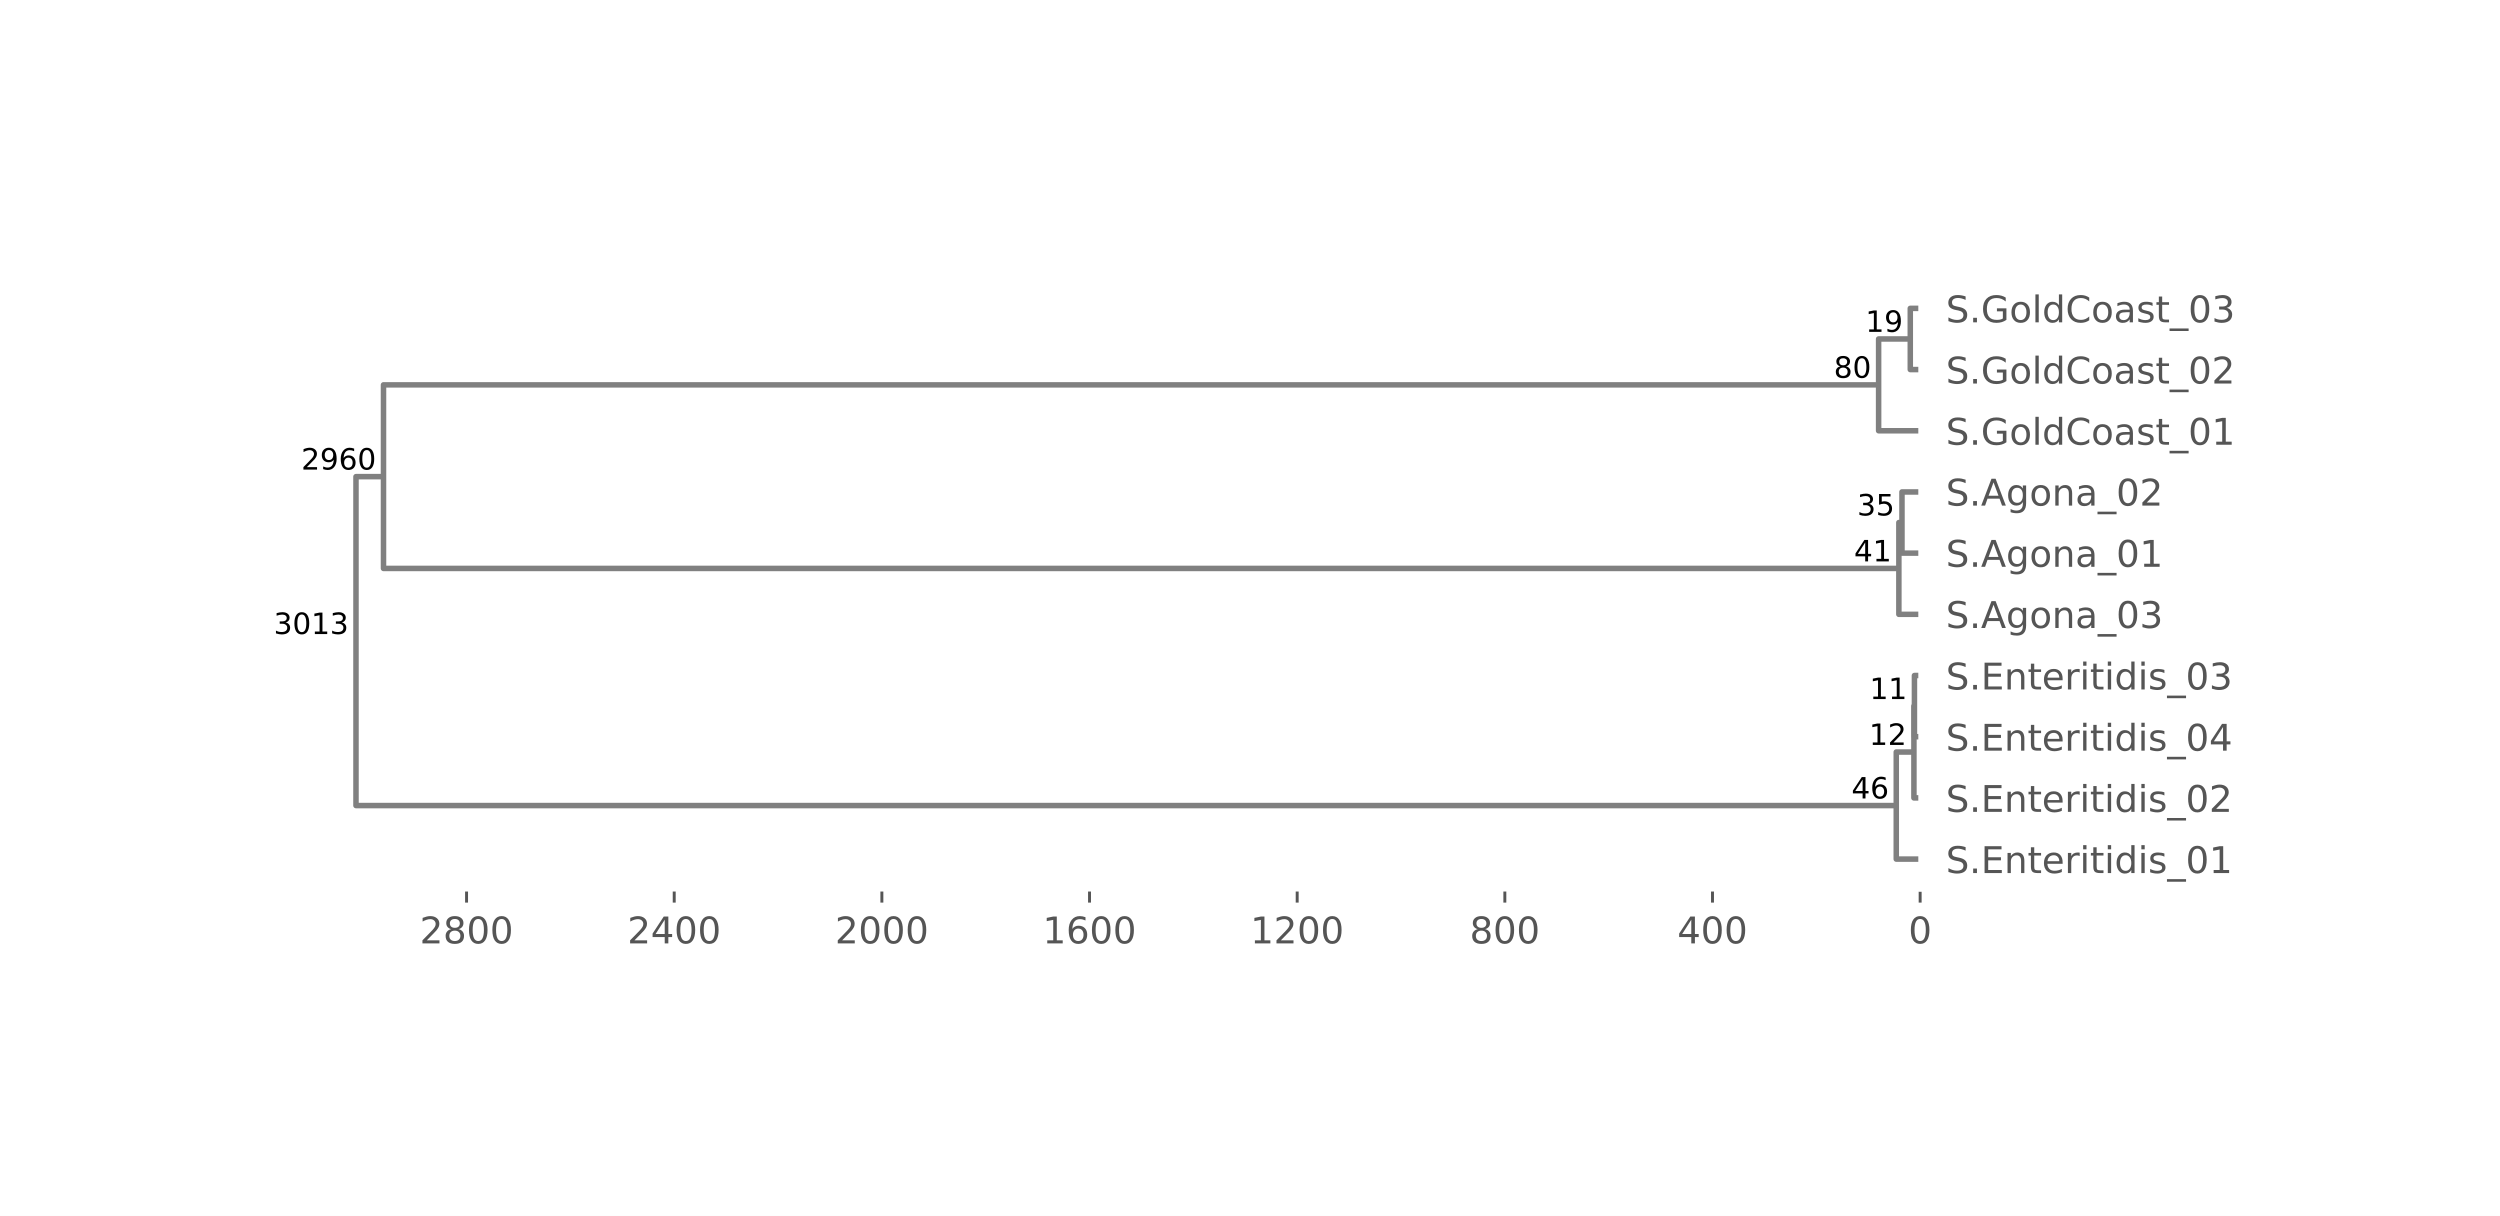
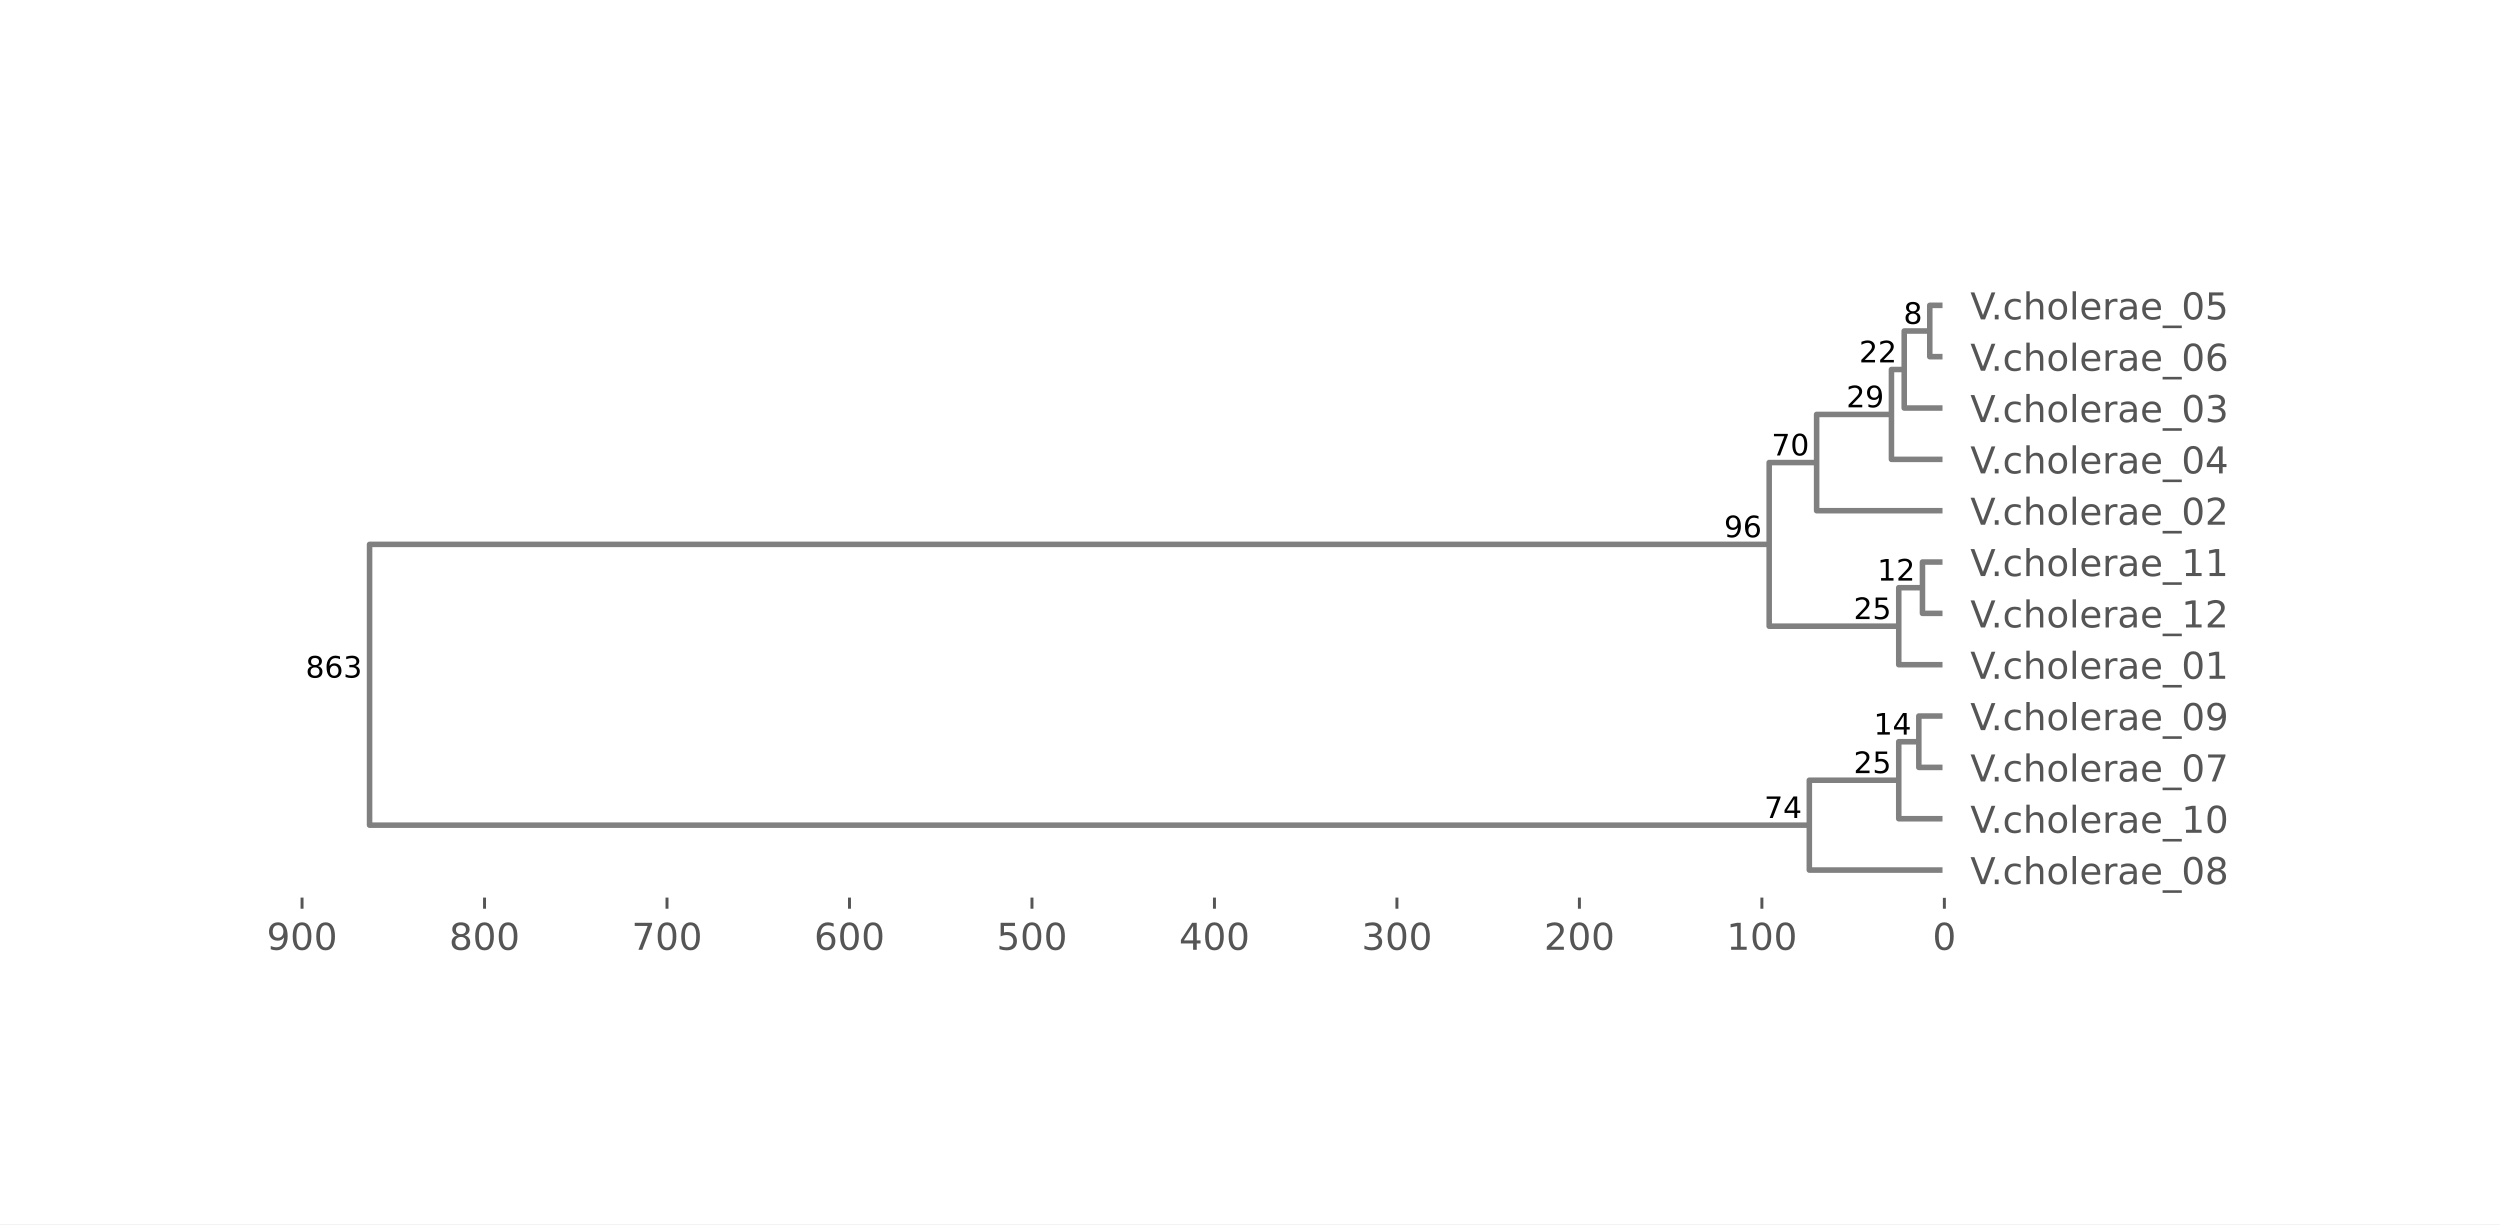
- <svg xmlns="http://www.w3.org/2000/svg" xmlns:xlink="http://www.w3.org/1999/xlink" height="330.498pt" version="1.1" viewBox="0 0 679.505 330.498" width="679.505pt">
+ <svg xmlns="http://www.w3.org/2000/svg" xmlns:xlink="http://www.w3.org/1999/xlink" height="330.498pt" version="1.1" viewBox="0 0 674.917 330.498" width="674.917pt">
  <defs>
    <style type="text/css">
*{stroke-linecap:butt;stroke-linejoin:round;}
  </style>
  </defs>
  <g id="figure_1">
    <g id="patch_1">
-       <path d="M 0 330.498  L 679.505 330.498  L 679.505 -0  L 0 -0  z " style="fill:#ffffff;" />
+       <path d="M 0 330.498  L 674.917 330.498  L 674.917 -0  L 0 -0  z " style="fill:#ffffff;" />
    </g>
    <g id="axes_1">
      <g id="patch_2">
-         <path d="M 75.5 241.82  L 521.9 241.82  L 521.9 75.5  L 75.5 75.5  z " style="fill:none;" />
+         <path d="M 78.514 241.82  L 524.914 241.82  L 524.914 75.5  L 78.514 75.5  z " style="fill:none;" />
      </g>
      <g id="matplotlib.axis_1">
        <g id="xtick_1">
          <g id="line2d_1">
            <defs>
-               <path d="M 0 0  L 0 3.5  " id="mb11a13e4ce" style="stroke:#555555;stroke-width:0.8;" />
+               <path d="M 0 0  L 0 3.5  " id="m0c9854221b" style="stroke:#555555;stroke-width:0.8;" />
            </defs>
            <g>
-               <use style="fill:#555555;stroke:#555555;stroke-width:0.8;" x="521.9" xlink:href="#mb11a13e4ce" y="241.82" />
+               <use style="fill:#555555;stroke:#555555;stroke-width:0.8;" x="524.914" xlink:href="#m0c9854221b" y="241.82" />
            </g>
          </g>
          <g id="text_1">
-             <text style="fill:#555555;font-family:DejaVu Sans;font-size:10px;font-style:normal;font-weight:normal;text-anchor:middle;" transform="rotate(-0, 521.9, 256.4184)" x="521.9" y="256.418">0</text>
+             <text style="fill:#555555;font-family:DejaVu Sans;font-size:10px;font-style:normal;font-weight:normal;text-anchor:middle;" transform="rotate(-0, 524.9141, 256.4184)" x="524.914" y="256.418">0</text>
          </g>
        </g>
        <g id="xtick_2">
          <g id="line2d_2">
            <g>
-               <use style="fill:#555555;stroke:#555555;stroke-width:0.8;" x="465.459" xlink:href="#mb11a13e4ce" y="241.82" />
+               <use style="fill:#555555;stroke:#555555;stroke-width:0.8;" x="475.651" xlink:href="#m0c9854221b" y="241.82" />
            </g>
          </g>
          <g id="text_2">
-             <text style="fill:#555555;font-family:DejaVu Sans;font-size:10px;font-style:normal;font-weight:normal;text-anchor:middle;" transform="rotate(-0, 465.4589, 256.4184)" x="465.459" y="256.418">400</text>
+             <text style="fill:#555555;font-family:DejaVu Sans;font-size:10px;font-style:normal;font-weight:normal;text-anchor:middle;" transform="rotate(-0, 475.6507, 256.4184)" x="475.651" y="256.418">100</text>
          </g>
        </g>
        <g id="xtick_3">
          <g id="line2d_3">
            <g>
-               <use style="fill:#555555;stroke:#555555;stroke-width:0.8;" x="409.018" xlink:href="#mb11a13e4ce" y="241.82" />
+               <use style="fill:#555555;stroke:#555555;stroke-width:0.8;" x="426.387" xlink:href="#m0c9854221b" y="241.82" />
            </g>
          </g>
          <g id="text_3">
-             <text style="fill:#555555;font-family:DejaVu Sans;font-size:10px;font-style:normal;font-weight:normal;text-anchor:middle;" transform="rotate(-0, 409.0177, 256.4184)" x="409.018" y="256.418">800</text>
+             <text style="fill:#555555;font-family:DejaVu Sans;font-size:10px;font-style:normal;font-weight:normal;text-anchor:middle;" transform="rotate(-0, 426.3873, 256.4184)" x="426.387" y="256.418">200</text>
          </g>
        </g>
        <g id="xtick_4">
          <g id="line2d_4">
            <g>
-               <use style="fill:#555555;stroke:#555555;stroke-width:0.8;" x="352.577" xlink:href="#mb11a13e4ce" y="241.82" />
+               <use style="fill:#555555;stroke:#555555;stroke-width:0.8;" x="377.124" xlink:href="#m0c9854221b" y="241.82" />
            </g>
          </g>
          <g id="text_4">
-             <text style="fill:#555555;font-family:DejaVu Sans;font-size:10px;font-style:normal;font-weight:normal;text-anchor:middle;" transform="rotate(-0, 352.5766, 256.4184)" x="352.577" y="256.418">1200</text>
+             <text style="fill:#555555;font-family:DejaVu Sans;font-size:10px;font-style:normal;font-weight:normal;text-anchor:middle;" transform="rotate(-0, 377.124, 256.4184)" x="377.124" y="256.418">300</text>
          </g>
        </g>
        <g id="xtick_5">
          <g id="line2d_5">
            <g>
-               <use style="fill:#555555;stroke:#555555;stroke-width:0.8;" x="296.135" xlink:href="#mb11a13e4ce" y="241.82" />
+               <use style="fill:#555555;stroke:#555555;stroke-width:0.8;" x="327.861" xlink:href="#m0c9854221b" y="241.82" />
            </g>
          </g>
          <g id="text_5">
-             <text style="fill:#555555;font-family:DejaVu Sans;font-size:10px;font-style:normal;font-weight:normal;text-anchor:middle;" transform="rotate(-0, 296.1355, 256.4184)" x="296.135" y="256.418">1600</text>
+             <text style="fill:#555555;font-family:DejaVu Sans;font-size:10px;font-style:normal;font-weight:normal;text-anchor:middle;" transform="rotate(-0, 327.8606, 256.4184)" x="327.861" y="256.418">400</text>
          </g>
        </g>
        <g id="xtick_6">
          <g id="line2d_6">
            <g>
-               <use style="fill:#555555;stroke:#555555;stroke-width:0.8;" x="239.694" xlink:href="#mb11a13e4ce" y="241.82" />
+               <use style="fill:#555555;stroke:#555555;stroke-width:0.8;" x="278.597" xlink:href="#m0c9854221b" y="241.82" />
            </g>
          </g>
          <g id="text_6">
-             <text style="fill:#555555;font-family:DejaVu Sans;font-size:10px;font-style:normal;font-weight:normal;text-anchor:middle;" transform="rotate(-0, 239.6943, 256.4184)" x="239.694" y="256.418">2000</text>
+             <text style="fill:#555555;font-family:DejaVu Sans;font-size:10px;font-style:normal;font-weight:normal;text-anchor:middle;" transform="rotate(-0, 278.5972, 256.4184)" x="278.597" y="256.418">500</text>
          </g>
        </g>
        <g id="xtick_7">
          <g id="line2d_7">
            <g>
-               <use style="fill:#555555;stroke:#555555;stroke-width:0.8;" x="183.253" xlink:href="#mb11a13e4ce" y="241.82" />
+               <use style="fill:#555555;stroke:#555555;stroke-width:0.8;" x="229.334" xlink:href="#m0c9854221b" y="241.82" />
            </g>
          </g>
          <g id="text_7">
-             <text style="fill:#555555;font-family:DejaVu Sans;font-size:10px;font-style:normal;font-weight:normal;text-anchor:middle;" transform="rotate(-0, 183.2532, 256.4184)" x="183.253" y="256.418">2400</text>
+             <text style="fill:#555555;font-family:DejaVu Sans;font-size:10px;font-style:normal;font-weight:normal;text-anchor:middle;" transform="rotate(-0, 229.3339, 256.4184)" x="229.334" y="256.418">600</text>
          </g>
        </g>
        <g id="xtick_8">
          <g id="line2d_8">
            <g>
-               <use style="fill:#555555;stroke:#555555;stroke-width:0.8;" x="126.812" xlink:href="#mb11a13e4ce" y="241.82" />
+               <use style="fill:#555555;stroke:#555555;stroke-width:0.8;" x="180.07" xlink:href="#m0c9854221b" y="241.82" />
            </g>
          </g>
          <g id="text_8">
-             <text style="fill:#555555;font-family:DejaVu Sans;font-size:10px;font-style:normal;font-weight:normal;text-anchor:middle;" transform="rotate(-0, 126.812, 256.4184)" x="126.812" y="256.418">2800</text>
+             <text style="fill:#555555;font-family:DejaVu Sans;font-size:10px;font-style:normal;font-weight:normal;text-anchor:middle;" transform="rotate(-0, 180.0705, 256.4184)" x="180.07" y="256.418">700</text>
+           </g>
+         </g>
+         <g id="xtick_9">
+           <g id="line2d_9">
+             <g>
+               <use style="fill:#555555;stroke:#555555;stroke-width:0.8;" x="130.807" xlink:href="#m0c9854221b" y="241.82" />
+             </g>
+           </g>
+           <g id="text_9">
+             <text style="fill:#555555;font-family:DejaVu Sans;font-size:10px;font-style:normal;font-weight:normal;text-anchor:middle;" transform="rotate(-0, 130.8071, 256.4184)" x="130.807" y="256.418">800</text>
+           </g>
+         </g>
+         <g id="xtick_10">
+           <g id="line2d_10">
+             <g>
+               <use style="fill:#555555;stroke:#555555;stroke-width:0.8;" x="81.544" xlink:href="#m0c9854221b" y="241.82" />
+             </g>
+           </g>
+           <g id="text_10">
+             <text style="fill:#555555;font-family:DejaVu Sans;font-size:10px;font-style:normal;font-weight:normal;text-anchor:middle;" transform="rotate(-0, 81.54375, 256.4184)" x="81.544" y="256.418">900</text>
          </g>
        </g>
      </g>
      <g id="matplotlib.axis_2">
        <g id="ytick_1">
-           <g id="text_9">
-             <text style="fill:#555555;font-family:DejaVu Sans;font-size:10px;font-style:normal;font-weight:normal;text-anchor:start;" transform="rotate(-0, 528.9, 237.3032)" x="528.9" y="237.303">S.Enteritidis_01</text>
+           <g id="text_11">
+             <text style="fill:#555555;font-family:DejaVu Sans;font-size:10px;font-style:normal;font-weight:normal;text-anchor:start;" transform="rotate(-0, 531.9141, 238.6892)" x="531.914" y="238.689">V.cholerae_08</text>
          </g>
        </g>
        <g id="ytick_2">
-           <g id="text_10">
-             <text style="fill:#555555;font-family:DejaVu Sans;font-size:10px;font-style:normal;font-weight:normal;text-anchor:start;" transform="rotate(-0, 528.9, 220.6712)" x="528.9" y="220.671">S.Enteritidis_02</text>
+           <g id="text_12">
+             <text style="fill:#555555;font-family:DejaVu Sans;font-size:10px;font-style:normal;font-weight:normal;text-anchor:start;" transform="rotate(-0, 531.9141, 224.8292)" x="531.914" y="224.829">V.cholerae_10</text>
          </g>
        </g>
        <g id="ytick_3">
-           <g id="text_11">
-             <text style="fill:#555555;font-family:DejaVu Sans;font-size:10px;font-style:normal;font-weight:normal;text-anchor:start;" transform="rotate(-0, 528.9, 204.0392)" x="528.9" y="204.039">S.Enteritidis_04</text>
+           <g id="text_13">
+             <text style="fill:#555555;font-family:DejaVu Sans;font-size:10px;font-style:normal;font-weight:normal;text-anchor:start;" transform="rotate(-0, 531.9141, 210.9692)" x="531.914" y="210.969">V.cholerae_07</text>
          </g>
        </g>
        <g id="ytick_4">
-           <g id="text_12">
-             <text style="fill:#555555;font-family:DejaVu Sans;font-size:10px;font-style:normal;font-weight:normal;text-anchor:start;" transform="rotate(-0, 528.9, 187.4072)" x="528.9" y="187.407">S.Enteritidis_03</text>
+           <g id="text_14">
+             <text style="fill:#555555;font-family:DejaVu Sans;font-size:10px;font-style:normal;font-weight:normal;text-anchor:start;" transform="rotate(-0, 531.9141, 197.1092)" x="531.914" y="197.109">V.cholerae_09</text>
          </g>
        </g>
        <g id="ytick_5">
-           <g id="text_13">
-             <text style="fill:#555555;font-family:DejaVu Sans;font-size:10px;font-style:normal;font-weight:normal;text-anchor:start;" transform="rotate(-0, 528.9, 170.6869)" x="528.9" y="170.687">S.Agona_03</text>
+           <g id="text_15">
+             <text style="fill:#555555;font-family:DejaVu Sans;font-size:10px;font-style:normal;font-weight:normal;text-anchor:start;" transform="rotate(-0, 531.9141, 183.2492)" x="531.914" y="183.249">V.cholerae_01</text>
          </g>
        </g>
        <g id="ytick_6">
-           <g id="text_14">
-             <text style="fill:#555555;font-family:DejaVu Sans;font-size:10px;font-style:normal;font-weight:normal;text-anchor:start;" transform="rotate(-0, 528.9, 154.0549)" x="528.9" y="154.055">S.Agona_01</text>
+           <g id="text_16">
+             <text style="fill:#555555;font-family:DejaVu Sans;font-size:10px;font-style:normal;font-weight:normal;text-anchor:start;" transform="rotate(-0, 531.9141, 169.3892)" x="531.914" y="169.389">V.cholerae_12</text>
          </g>
        </g>
        <g id="ytick_7">
-           <g id="text_15">
-             <text style="fill:#555555;font-family:DejaVu Sans;font-size:10px;font-style:normal;font-weight:normal;text-anchor:start;" transform="rotate(-0, 528.9, 137.4229)" x="528.9" y="137.423">S.Agona_02</text>
+           <g id="text_17">
+             <text style="fill:#555555;font-family:DejaVu Sans;font-size:10px;font-style:normal;font-weight:normal;text-anchor:start;" transform="rotate(-0, 531.9141, 155.5292)" x="531.914" y="155.529">V.cholerae_11</text>
          </g>
        </g>
        <g id="ytick_8">
-           <g id="text_16">
-             <text style="fill:#555555;font-family:DejaVu Sans;font-size:10px;font-style:normal;font-weight:normal;text-anchor:start;" transform="rotate(-0, 528.9, 120.8792)" x="528.9" y="120.879">S.GoldCoast_01</text>
+           <g id="text_18">
+             <text style="fill:#555555;font-family:DejaVu Sans;font-size:10px;font-style:normal;font-weight:normal;text-anchor:start;" transform="rotate(-0, 531.9141, 141.6692)" x="531.914" y="141.669">V.cholerae_02</text>
          </g>
        </g>
        <g id="ytick_9">
-           <g id="text_17">
-             <text style="fill:#555555;font-family:DejaVu Sans;font-size:10px;font-style:normal;font-weight:normal;text-anchor:start;" transform="rotate(-0, 528.9, 104.2472)" x="528.9" y="104.247">S.GoldCoast_02</text>
+           <g id="text_19">
+             <text style="fill:#555555;font-family:DejaVu Sans;font-size:10px;font-style:normal;font-weight:normal;text-anchor:start;" transform="rotate(-0, 531.9141, 127.8092)" x="531.914" y="127.809">V.cholerae_04</text>
          </g>
        </g>
        <g id="ytick_10">
-           <g id="text_18">
-             <text style="fill:#555555;font-family:DejaVu Sans;font-size:10px;font-style:normal;font-weight:normal;text-anchor:start;" transform="rotate(-0, 528.9, 87.61522)" x="528.9" y="87.615">S.GoldCoast_03</text>
+           <g id="text_20">
+             <text style="fill:#555555;font-family:DejaVu Sans;font-size:10px;font-style:normal;font-weight:normal;text-anchor:start;" transform="rotate(-0, 531.9141, 113.9492)" x="531.914" y="113.949">V.cholerae_03</text>
+           </g>
+         </g>
+         <g id="ytick_11">
+           <g id="text_21">
+             <text style="fill:#555555;font-family:DejaVu Sans;font-size:10px;font-style:normal;font-weight:normal;text-anchor:start;" transform="rotate(-0, 531.9141, 100.0892)" x="531.914" y="100.089">V.cholerae_06</text>
+           </g>
+         </g>
+         <g id="ytick_12">
+           <g id="text_22">
+             <text style="fill:#555555;font-family:DejaVu Sans;font-size:10px;font-style:normal;font-weight:normal;text-anchor:start;" transform="rotate(-0, 531.9141, 86.22922)" x="531.914" y="86.229">V.cholerae_05</text>
          </g>
        </g>
      </g>
      <g id="LineCollection_1">
-         <path clip-path="url(#p53da8e7611)" d="M 521.9 200.24  L 520.348 200.24  L 520.348 183.608  L 521.9 183.608  " style="fill:none;stroke:#808080;stroke-width:1.5;" />
-         <path clip-path="url(#p53da8e7611)" d="M 521.9 216.872  L 520.207 216.872  L 520.207 191.924  L 520.348 191.924  " style="fill:none;stroke:#808080;stroke-width:1.5;" />
-         <path clip-path="url(#p53da8e7611)" d="M 521.9 233.504  L 515.409 233.504  L 515.409 204.398  L 520.207 204.398  " style="fill:none;stroke:#808080;stroke-width:1.5;" />
-         <path clip-path="url(#p53da8e7611)" d="M 521.9 150.344  L 516.961 150.344  L 516.961 133.712  L 521.9 133.712  " style="fill:none;stroke:#808080;stroke-width:1.5;" />
-         <path clip-path="url(#p53da8e7611)" d="M 521.9 166.976  L 516.115 166.976  L 516.115 142.028  L 516.961 142.028  " style="fill:none;stroke:#808080;stroke-width:1.5;" />
-         <path clip-path="url(#p53da8e7611)" d="M 521.9 100.448  L 519.219 100.448  L 519.219 83.816  L 521.9 83.816  " style="fill:none;stroke:#808080;stroke-width:1.5;" />
-         <path clip-path="url(#p53da8e7611)" d="M 521.9 117.08  L 510.612 117.08  L 510.612 92.132  L 519.219 92.132  " style="fill:none;stroke:#808080;stroke-width:1.5;" />
-         <path clip-path="url(#p53da8e7611)" d="M 516.115 154.502  L 104.236 154.502  L 104.236 104.606  L 510.612 104.606  " style="fill:none;stroke:#808080;stroke-width:1.5;" />
-         <path clip-path="url(#p53da8e7611)" d="M 515.409 218.951  L 96.757 218.951  L 96.757 129.554  L 104.236 129.554  " style="fill:none;stroke:#808080;stroke-width:1.5;" />
+         <path clip-path="url(#p7fee0afd00)" d="M 524.914 207.17  L 518.017 207.17  L 518.017 193.31  L 524.914 193.31  " style="fill:none;stroke:#808080;stroke-width:1.5;" />
+         <path clip-path="url(#p7fee0afd00)" d="M 524.914 221.03  L 512.598 221.03  L 512.598 200.24  L 518.017 200.24  " style="fill:none;stroke:#808080;stroke-width:1.5;" />
+         <path clip-path="url(#p7fee0afd00)" d="M 524.914 234.89  L 488.459 234.89  L 488.459 210.635  L 512.598 210.635  " style="fill:none;stroke:#808080;stroke-width:1.5;" />
+         <path clip-path="url(#p7fee0afd00)" d="M 524.914 165.59  L 519.002 165.59  L 519.002 151.73  L 524.914 151.73  " style="fill:none;stroke:#808080;stroke-width:1.5;" />
+         <path clip-path="url(#p7fee0afd00)" d="M 524.914 179.45  L 512.598 179.45  L 512.598 158.66  L 519.002 158.66  " style="fill:none;stroke:#808080;stroke-width:1.5;" />
+         <path clip-path="url(#p7fee0afd00)" d="M 524.914 96.29  L 520.973 96.29  L 520.973 82.43  L 524.914 82.43  " style="fill:none;stroke:#808080;stroke-width:1.5;" />
+         <path clip-path="url(#p7fee0afd00)" d="M 524.914 110.15  L 514.076 110.15  L 514.076 89.36  L 520.973 89.36  " style="fill:none;stroke:#808080;stroke-width:1.5;" />
+         <path clip-path="url(#p7fee0afd00)" d="M 524.914 124.01  L 510.628 124.01  L 510.628 99.755  L 514.076 99.755  " style="fill:none;stroke:#808080;stroke-width:1.5;" />
+         <path clip-path="url(#p7fee0afd00)" d="M 524.914 137.87  L 490.43 137.87  L 490.43 111.882  L 510.628 111.882  " style="fill:none;stroke:#808080;stroke-width:1.5;" />
+         <path clip-path="url(#p7fee0afd00)" d="M 512.598 169.055  L 477.621 169.055  L 477.621 124.876  L 490.43 124.876  " style="fill:none;stroke:#808080;stroke-width:1.5;" />
+         <path clip-path="url(#p7fee0afd00)" d="M 488.459 222.762  L 99.771 222.762  L 99.771 146.966  L 477.621 146.966  " style="fill:none;stroke:#808080;stroke-width:1.5;" />
      </g>
      <g id="patch_3">
-         <path d="M 75.5 241.82  L 75.5 75.5  " style="fill:none;stroke:#ffffff;stroke-linecap:square;stroke-linejoin:miter;" />
+         <path d="M 78.514 241.82  L 78.514 75.5  " style="fill:none;stroke:#ffffff;stroke-linecap:square;stroke-linejoin:miter;" />
      </g>
      <g id="patch_4">
-         <path d="M 521.9 241.82  L 521.9 75.5  " style="fill:none;stroke:#ffffff;stroke-linecap:square;stroke-linejoin:miter;" />
+         <path d="M 524.914 241.82  L 524.914 75.5  " style="fill:none;stroke:#ffffff;stroke-linecap:square;stroke-linejoin:miter;" />
      </g>
      <g id="patch_5">
-         <path d="M 75.5 241.82  L 521.9 241.82  " style="fill:none;stroke:#ffffff;stroke-linecap:square;stroke-linejoin:miter;" />
+         <path d="M 78.514 241.82  L 524.914 241.82  " style="fill:none;stroke:#ffffff;stroke-linecap:square;stroke-linejoin:miter;" />
      </g>
      <g id="patch_6">
-         <path d="M 75.5 75.5  L 521.9 75.5  " style="fill:none;stroke:#ffffff;stroke-linecap:square;stroke-linejoin:miter;" />
-       </g>
-       <g id="text_19">
-         <text style="font-family:DejaVu Sans;font-size:8px;font-style:normal;font-weight:normal;text-anchor:end;" transform="rotate(-0, 518.3479, 190.0027)" x="518.348" y="190.003">11</text>
-       </g>
-       <g id="text_20">
-         <text style="font-family:DejaVu Sans;font-size:8px;font-style:normal;font-weight:normal;text-anchor:end;" transform="rotate(-0, 518.2068, 202.4768)" x="518.207" y="202.477">12</text>
-       </g>
-       <g id="text_21">
-         <text style="font-family:DejaVu Sans;font-size:8px;font-style:normal;font-weight:normal;text-anchor:end;" transform="rotate(-0, 513.4093, 217.0298)" x="513.409" y="217.03">46</text>
-       </g>
-       <g id="text_22">
-         <text style="font-family:DejaVu Sans;font-size:8px;font-style:normal;font-weight:normal;text-anchor:end;" transform="rotate(-0, 514.9614, 140.1068)" x="514.961" y="140.107">35</text>
+         <path d="M 78.514 75.5  L 524.914 75.5  " style="fill:none;stroke:#ffffff;stroke-linecap:square;stroke-linejoin:miter;" />
      </g>
      <g id="text_23">
-         <text style="font-family:DejaVu Sans;font-size:8px;font-style:normal;font-weight:normal;text-anchor:end;" transform="rotate(-0, 514.1148, 152.5807)" x="514.115" y="152.581">41</text>
+         <text style="font-family:DejaVu Sans;font-size:8px;font-style:normal;font-weight:normal;text-anchor:end;" transform="rotate(-0, 516.0172, 198.3187)" x="516.017" y="198.319">14</text>
      </g>
      <g id="text_24">
-         <text style="font-family:DejaVu Sans;font-size:8px;font-style:normal;font-weight:normal;text-anchor:end;" transform="rotate(-0, 517.219, 90.21075)" x="517.219" y="90.211">19</text>
+         <text style="font-family:DejaVu Sans;font-size:8px;font-style:normal;font-weight:normal;text-anchor:end;" transform="rotate(-0, 510.5982, 208.7138)" x="510.598" y="208.714">25</text>
      </g>
      <g id="text_25">
-         <text style="font-family:DejaVu Sans;font-size:8px;font-style:normal;font-weight:normal;text-anchor:end;" transform="rotate(-0, 508.6118, 102.6847)" x="508.612" y="102.685">80</text>
+         <text style="font-family:DejaVu Sans;font-size:8px;font-style:normal;font-weight:normal;text-anchor:end;" transform="rotate(-0, 486.4592, 220.8413)" x="486.459" y="220.841">74</text>
      </g>
      <g id="text_26">
-         <text style="font-family:DejaVu Sans;font-size:8px;font-style:normal;font-weight:normal;text-anchor:end;" transform="rotate(-0, 102.2356, 127.6328)" x="102.236" y="127.633">2960</text>
+         <text style="font-family:DejaVu Sans;font-size:8px;font-style:normal;font-weight:normal;text-anchor:end;" transform="rotate(-0, 517.0024, 156.7388)" x="517.002" y="156.739">12</text>
      </g>
      <g id="text_27">
-         <text style="font-family:DejaVu Sans;font-size:8px;font-style:normal;font-weight:normal;text-anchor:end;" transform="rotate(-0, 94.75714, 172.3313)" x="94.757" y="172.331">3013</text>
+         <text style="font-family:DejaVu Sans;font-size:8px;font-style:normal;font-weight:normal;text-anchor:end;" transform="rotate(-0, 510.5982, 167.1337)" x="510.598" y="167.134">25</text>
+       </g>
+       <g id="text_28">
+         <text style="font-family:DejaVu Sans;font-size:8px;font-style:normal;font-weight:normal;text-anchor:end;" transform="rotate(-0, 518.973, 87.43875)" x="518.973" y="87.439">8</text>
+       </g>
+       <g id="text_29">
+         <text style="font-family:DejaVu Sans;font-size:8px;font-style:normal;font-weight:normal;text-anchor:end;" transform="rotate(-0, 512.0761, 97.83375)" x="512.076" y="97.834">22</text>
+       </g>
+       <g id="text_30">
+         <text style="font-family:DejaVu Sans;font-size:8px;font-style:normal;font-weight:normal;text-anchor:end;" transform="rotate(-0, 508.6277, 109.9613)" x="508.628" y="109.961">29</text>
+       </g>
+       <g id="text_31">
+         <text style="font-family:DejaVu Sans;font-size:8px;font-style:normal;font-weight:normal;text-anchor:end;" transform="rotate(-0, 488.4297, 122.955)" x="488.43" y="122.955">70</text>
+       </g>
+       <g id="text_32">
+         <text style="font-family:DejaVu Sans;font-size:8px;font-style:normal;font-weight:normal;text-anchor:end;" transform="rotate(-0, 475.6212, 145.0444)" x="475.621" y="145.044">96</text>
+       </g>
+       <g id="text_33">
+         <text style="font-family:DejaVu Sans;font-size:8px;font-style:normal;font-weight:normal;text-anchor:end;" transform="rotate(-0, 97.7712, 182.9428)" x="97.771" y="182.943">863</text>
      </g>
    </g>
  </g>
  <defs>
-     <clipPath id="p53da8e7611">
-       <rect height="166.32" width="446.4" x="75.5" y="75.5" />
+     <clipPath id="p7fee0afd00">
+       <rect height="166.32" width="446.4" x="78.514" y="75.5" />
    </clipPath>
  </defs>
</svg>
